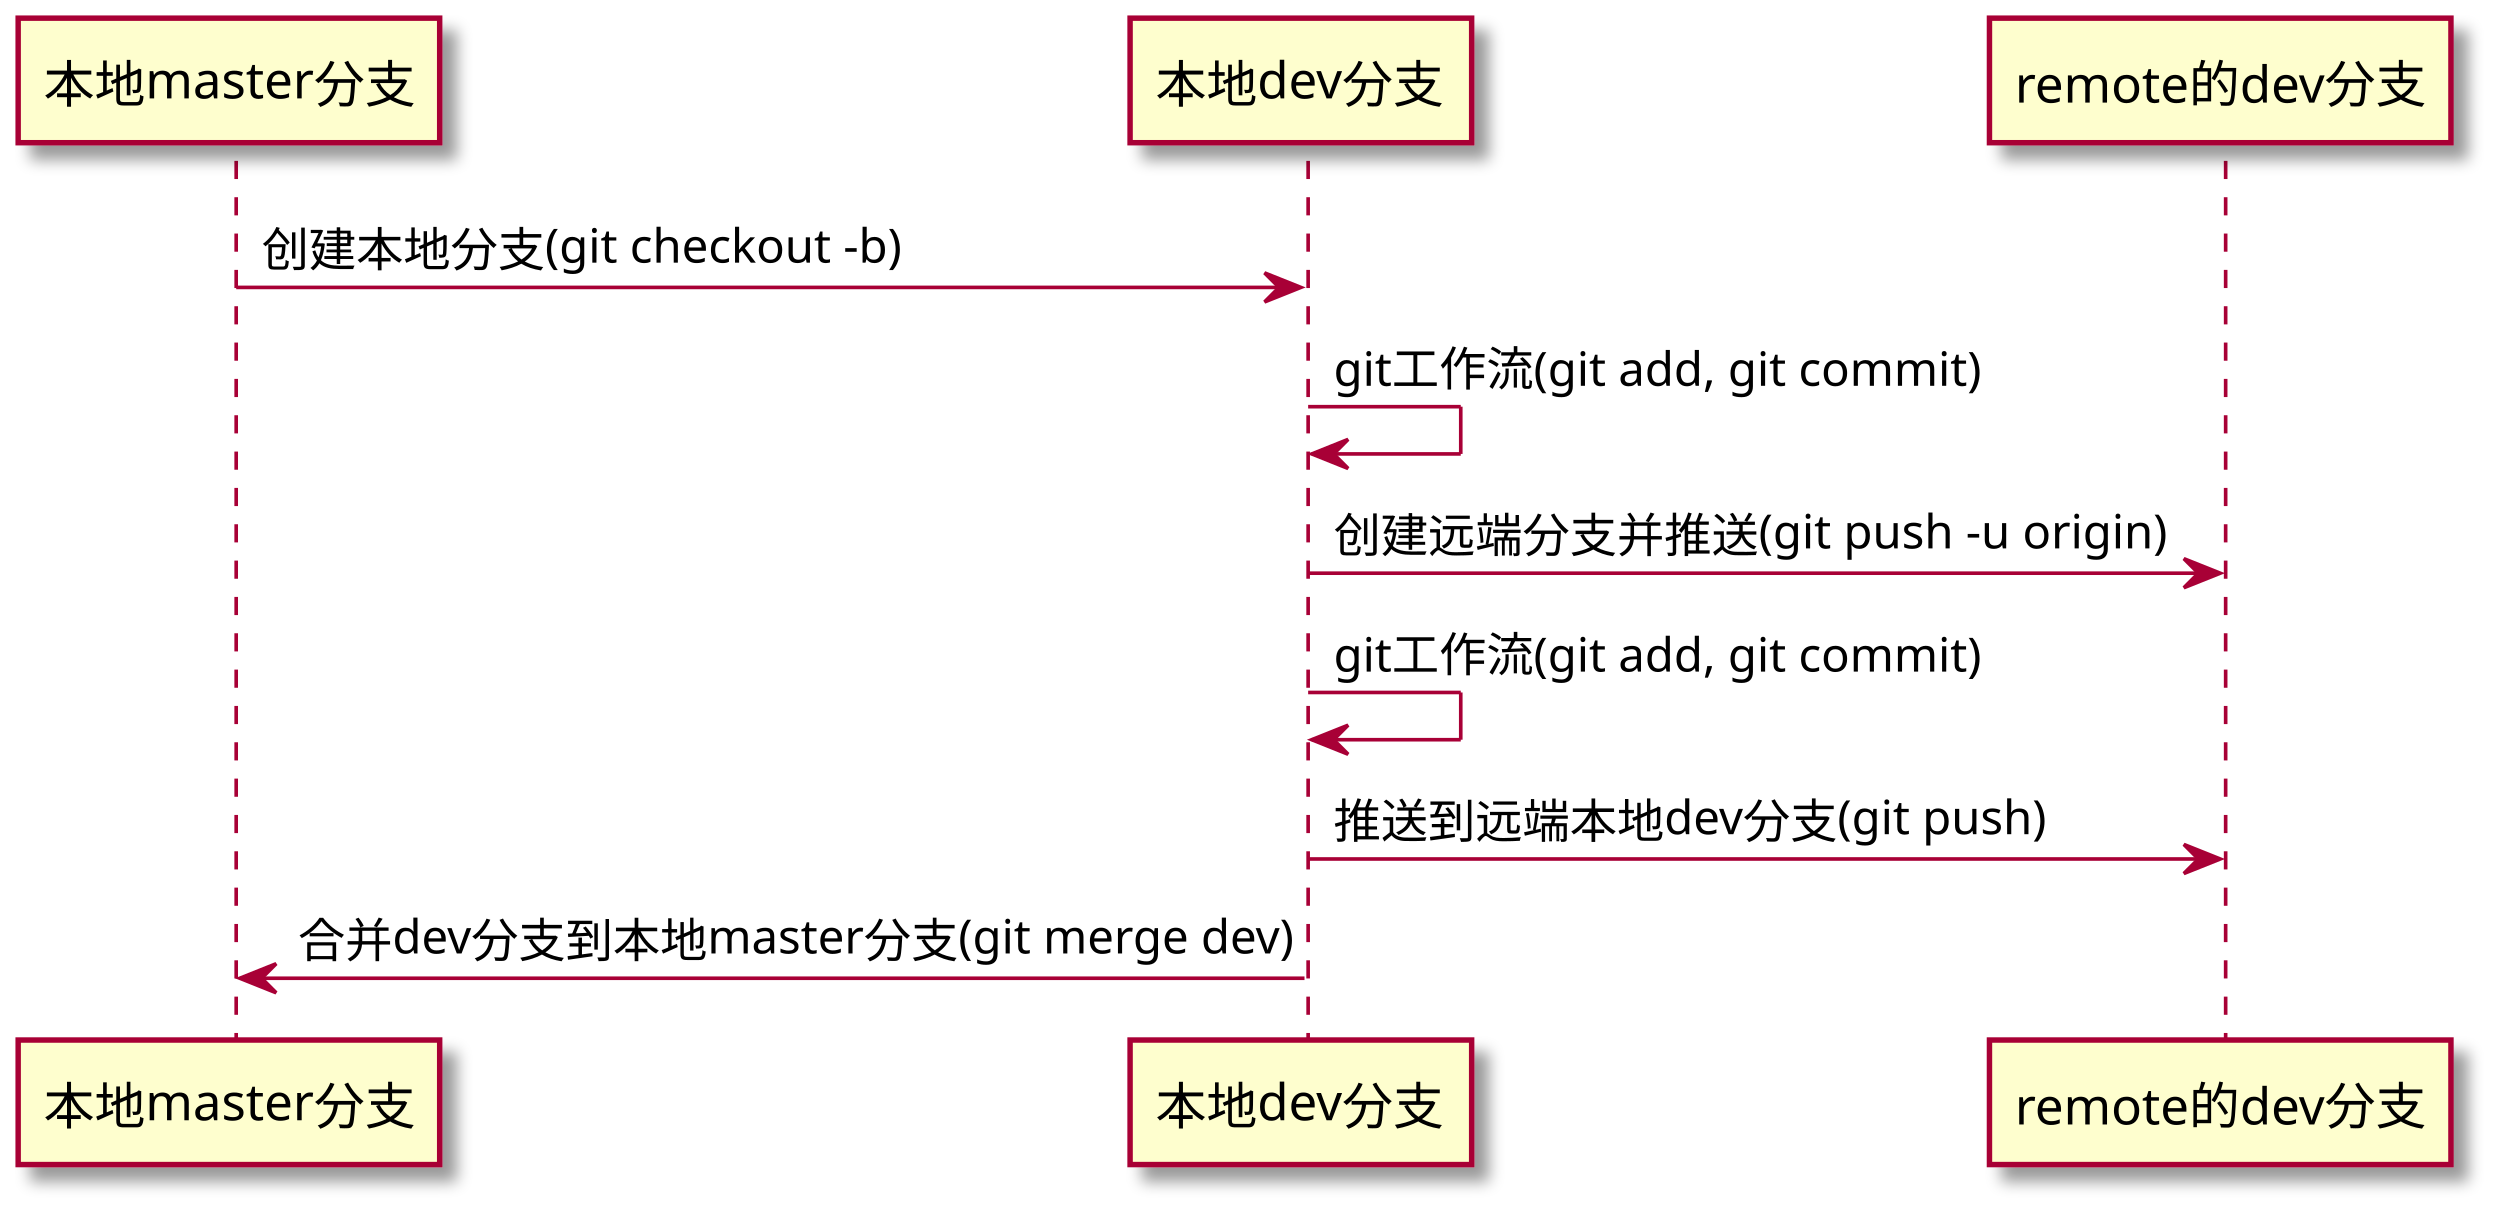
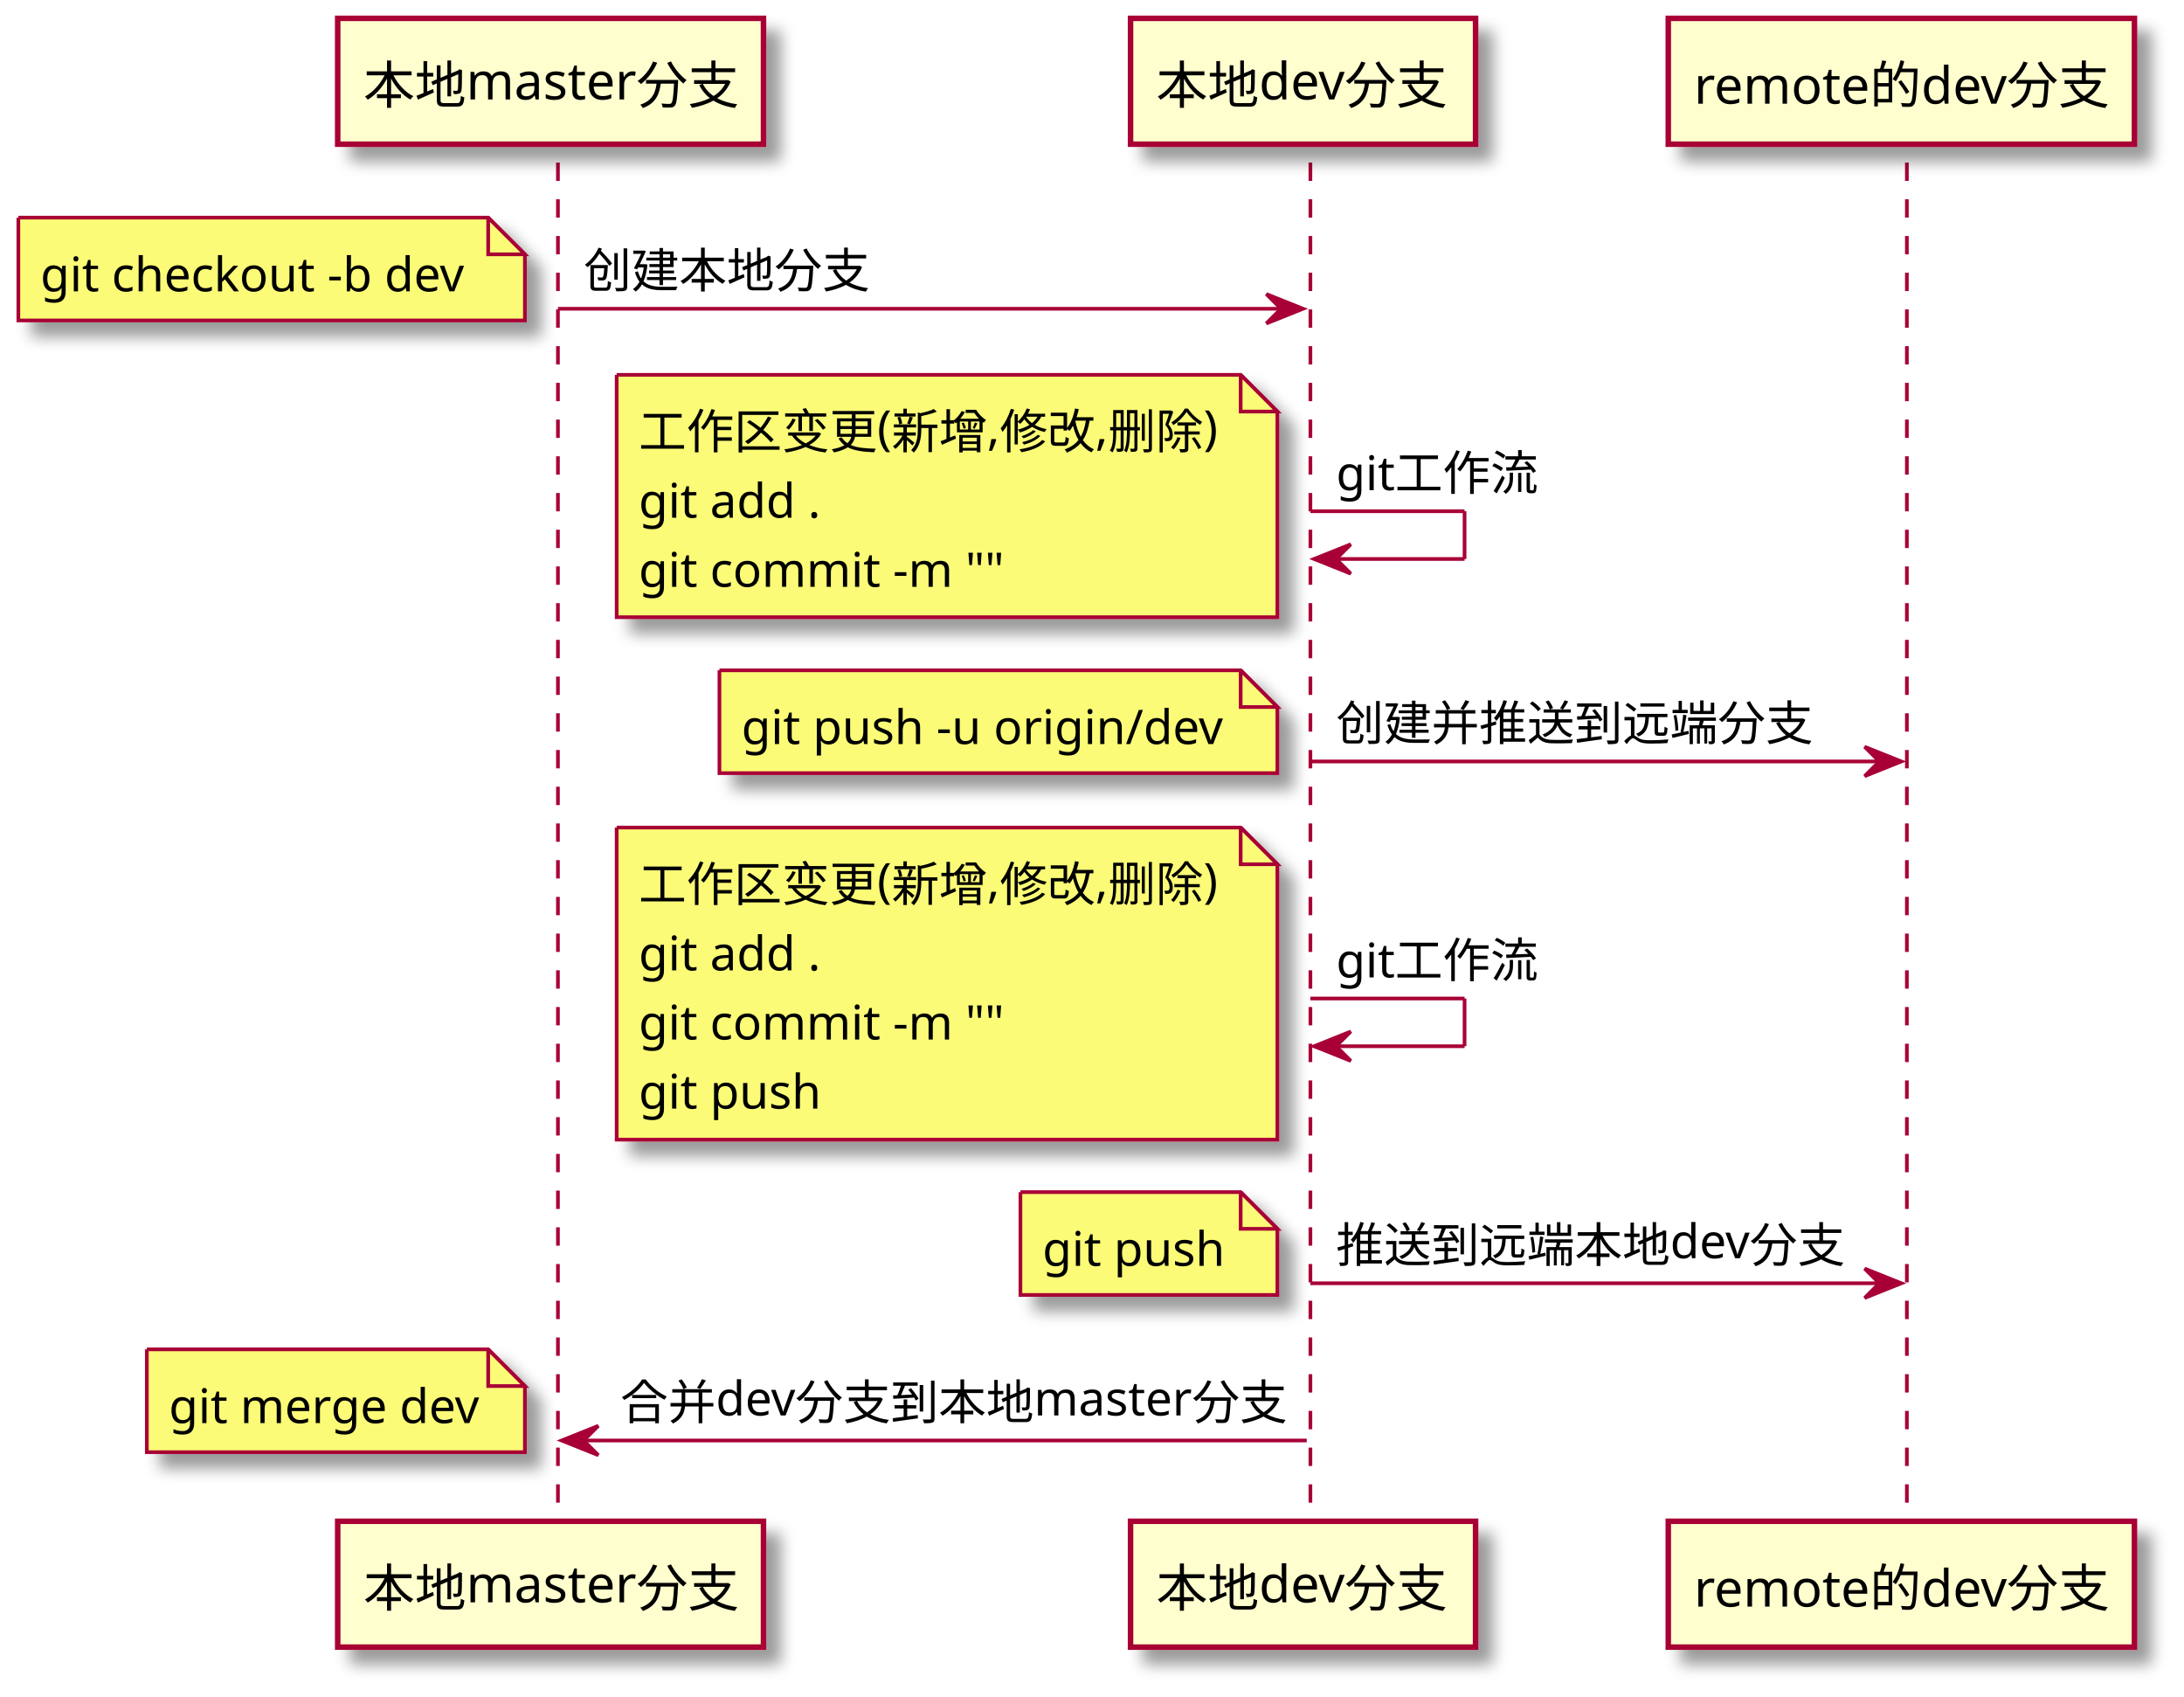
- <svg xmlns="http://www.w3.org/2000/svg" contentScriptType="application/ecmascript" contentStyleType="text/css" height="334px" preserveAspectRatio="none" style="width:688px;height:334px;" version="1.1" viewBox="0 0 688 334" width="688px" zoomAndPan="magnify">
+ <svg xmlns="http://www.w3.org/2000/svg" contentScriptType="application/ecmascript" contentStyleType="text/css" height="462px" preserveAspectRatio="none" style="width:595px;height:462px;" version="1.1" viewBox="0 0 595 462" width="595px" zoomAndPan="magnify">
  <defs>
-     <filter height="300%" id="f10blb82e0493j" width="300%" x="-1" y="-1">
+     <filter height="300%" id="fa7xpgfs8s0lp" width="300%" x="-1" y="-1">
      <feGaussianBlur result="blurOut" stdDeviation="2.0" />
      <feColorMatrix in="blurOut" result="blurOut2" type="matrix" values="0 0 0 0 0 0 0 0 0 0 0 0 0 0 0 0 0 0 .4 0" />
      <feOffset dx="4.0" dy="4.0" in="blurOut2" result="blurOut3" />
      <feBlend in="SourceGraphic" in2="blurOut3" mode="normal" />
    </filter>
  </defs>
  <g>
-     <line style="stroke: #A80036; stroke-width: 1.0; stroke-dasharray: 5.0,5.0;" x1="65" x2="65" y1="44.272" y2="287.216" />
-     <line style="stroke: #A80036; stroke-width: 1.0; stroke-dasharray: 5.0,5.0;" x1="360" x2="360" y1="44.272" y2="287.216" />
-     <line style="stroke: #A80036; stroke-width: 1.0; stroke-dasharray: 5.0,5.0;" x1="612.5" x2="612.5" y1="44.272" y2="287.216" />
-     <rect fill="#FEFECE" filter="url(#f10blb82e0493j)" height="34.272" style="stroke: #A80036; stroke-width: 1.5;" width="116" x="5" y="5" />
-     <text fill="#000000" font-family="sans-serif" font-size="14" lengthAdjust="spacingAndGlyphs" textLength="102" x="12" y="28.24">本地master分支</text>
-     <rect fill="#FEFECE" filter="url(#f10blb82e0493j)" height="34.272" style="stroke: #A80036; stroke-width: 1.5;" width="116" x="5" y="286.216" />
-     <text fill="#000000" font-family="sans-serif" font-size="14" lengthAdjust="spacingAndGlyphs" textLength="102" x="12" y="309.456">本地master分支</text>
-     <rect fill="#FEFECE" filter="url(#f10blb82e0493j)" height="34.272" style="stroke: #A80036; stroke-width: 1.5;" width="94" x="311" y="5" />
-     <text fill="#000000" font-family="sans-serif" font-size="14" lengthAdjust="spacingAndGlyphs" textLength="80" x="318" y="28.24">本地dev分支</text>
-     <rect fill="#FEFECE" filter="url(#f10blb82e0493j)" height="34.272" style="stroke: #A80036; stroke-width: 1.5;" width="94" x="311" y="286.216" />
-     <text fill="#000000" font-family="sans-serif" font-size="14" lengthAdjust="spacingAndGlyphs" textLength="80" x="318" y="309.456">本地dev分支</text>
-     <rect fill="#FEFECE" filter="url(#f10blb82e0493j)" height="34.272" style="stroke: #A80036; stroke-width: 1.5;" width="127" x="547.5" y="5" />
-     <text fill="#000000" font-family="sans-serif" font-size="14" lengthAdjust="spacingAndGlyphs" textLength="113" x="554.5" y="28.24">remote的dev分支</text>
-     <rect fill="#FEFECE" filter="url(#f10blb82e0493j)" height="34.272" style="stroke: #A80036; stroke-width: 1.5;" width="127" x="547.5" y="286.216" />
-     <text fill="#000000" font-family="sans-serif" font-size="14" lengthAdjust="spacingAndGlyphs" textLength="113" x="554.5" y="309.456">remote的dev分支</text>
-     <polygon fill="#A80036" points="348,75.096,358,79.096,348,83.096,352,79.096" style="stroke: #A80036; stroke-width: 1.0;" />
-     <line style="stroke: #A80036; stroke-width: 1.0;" x1="65" x2="354" y1="79.096" y2="79.096" />
-     <text fill="#000000" font-family="sans-serif" font-size="13" lengthAdjust="spacingAndGlyphs" textLength="178" x="72" y="73.352">创建本地分支(git checkout -b)</text>
-     <line style="stroke: #A80036; stroke-width: 1.0;" x1="360" x2="402" y1="111.92" y2="111.92" />
-     <line style="stroke: #A80036; stroke-width: 1.0;" x1="402" x2="402" y1="111.92" y2="124.92" />
-     <line style="stroke: #A80036; stroke-width: 1.0;" x1="361" x2="402" y1="124.92" y2="124.92" />
-     <polygon fill="#A80036" points="371,120.92,361,124.92,371,128.92,367,124.92" style="stroke: #A80036; stroke-width: 1.0;" />
-     <text fill="#000000" font-family="sans-serif" font-size="13" lengthAdjust="spacingAndGlyphs" textLength="179" x="367" y="106.176">git工作流(git add, git commit)</text>
-     <polygon fill="#A80036" points="601,153.744,611,157.744,601,161.744,605,157.744" style="stroke: #A80036; stroke-width: 1.0;" />
-     <line style="stroke: #A80036; stroke-width: 1.0;" x1="360" x2="607" y1="157.744" y2="157.744" />
-     <text fill="#000000" font-family="sans-serif" font-size="13" lengthAdjust="spacingAndGlyphs" textLength="229" x="367" y="152">创建远端分支并推送(git push -u origin)</text>
-     <line style="stroke: #A80036; stroke-width: 1.0;" x1="360" x2="402" y1="190.568" y2="190.568" />
-     <line style="stroke: #A80036; stroke-width: 1.0;" x1="402" x2="402" y1="190.568" y2="203.568" />
-     <line style="stroke: #A80036; stroke-width: 1.0;" x1="361" x2="402" y1="203.568" y2="203.568" />
-     <polygon fill="#A80036" points="371,199.568,361,203.568,371,207.568,367,203.568" style="stroke: #A80036; stroke-width: 1.0;" />
-     <text fill="#000000" font-family="sans-serif" font-size="13" lengthAdjust="spacingAndGlyphs" textLength="179" x="367" y="184.824">git工作流(git add, git commit)</text>
-     <polygon fill="#A80036" points="601,232.392,611,236.392,601,240.392,605,236.392" style="stroke: #A80036; stroke-width: 1.0;" />
-     <line style="stroke: #A80036; stroke-width: 1.0;" x1="360" x2="607" y1="236.392" y2="236.392" />
-     <text fill="#000000" font-family="sans-serif" font-size="13" lengthAdjust="spacingAndGlyphs" textLength="196" x="367" y="230.648">推送到远端本地dev分支(git push)</text>
-     <polygon fill="#A80036" points="76,265.216,66,269.216,76,273.216,72,269.216" style="stroke: #A80036; stroke-width: 1.0;" />
-     <line style="stroke: #A80036; stroke-width: 1.0;" x1="70" x2="359" y1="269.216" y2="269.216" />
-     <text fill="#000000" font-family="sans-serif" font-size="13" lengthAdjust="spacingAndGlyphs" textLength="271" x="82" y="263.472">合并dev分支到本地master分支(git merge dev)</text>
+     <line style="stroke: #A80036; stroke-width: 1.0; stroke-dasharray: 5.0,5.0;" x1="152" x2="152" y1="44.272" y2="415.336" />
+     <line style="stroke: #A80036; stroke-width: 1.0; stroke-dasharray: 5.0,5.0;" x1="357" x2="357" y1="44.272" y2="415.336" />
+     <line style="stroke: #A80036; stroke-width: 1.0; stroke-dasharray: 5.0,5.0;" x1="519.5" x2="519.5" y1="44.272" y2="415.336" />
+     <rect fill="#FEFECE" filter="url(#fa7xpgfs8s0lp)" height="34.272" style="stroke: #A80036; stroke-width: 1.5;" width="116" x="92" y="5" />
+     <text fill="#000000" font-family="sans-serif" font-size="14" lengthAdjust="spacingAndGlyphs" textLength="102" x="99" y="28.24">本地master分支</text>
+     <rect fill="#FEFECE" filter="url(#fa7xpgfs8s0lp)" height="34.272" style="stroke: #A80036; stroke-width: 1.5;" width="116" x="92" y="414.336" />
+     <text fill="#000000" font-family="sans-serif" font-size="14" lengthAdjust="spacingAndGlyphs" textLength="102" x="99" y="437.576">本地master分支</text>
+     <rect fill="#FEFECE" filter="url(#fa7xpgfs8s0lp)" height="34.272" style="stroke: #A80036; stroke-width: 1.5;" width="94" x="308" y="5" />
+     <text fill="#000000" font-family="sans-serif" font-size="14" lengthAdjust="spacingAndGlyphs" textLength="80" x="315" y="28.24">本地dev分支</text>
+     <rect fill="#FEFECE" filter="url(#fa7xpgfs8s0lp)" height="34.272" style="stroke: #A80036; stroke-width: 1.5;" width="94" x="308" y="414.336" />
+     <text fill="#000000" font-family="sans-serif" font-size="14" lengthAdjust="spacingAndGlyphs" textLength="80" x="315" y="437.576">本地dev分支</text>
+     <rect fill="#FEFECE" filter="url(#fa7xpgfs8s0lp)" height="34.272" style="stroke: #A80036; stroke-width: 1.5;" width="127" x="454.5" y="5" />
+     <text fill="#000000" font-family="sans-serif" font-size="14" lengthAdjust="spacingAndGlyphs" textLength="113" x="461.5" y="28.24">remote的dev分支</text>
+     <rect fill="#FEFECE" filter="url(#fa7xpgfs8s0lp)" height="34.272" style="stroke: #A80036; stroke-width: 1.5;" width="127" x="454.5" y="414.336" />
+     <text fill="#000000" font-family="sans-serif" font-size="14" lengthAdjust="spacingAndGlyphs" textLength="113" x="461.5" y="437.576">remote的dev分支</text>
+     <polygon fill="#A80036" points="345,80.096,355,84.096,345,88.096,349,84.096" style="stroke: #A80036; stroke-width: 1.0;" />
+     <line style="stroke: #A80036; stroke-width: 1.0;" x1="152" x2="351" y1="84.096" y2="84.096" />
+     <text fill="#000000" font-family="sans-serif" font-size="13" lengthAdjust="spacingAndGlyphs" textLength="78" x="159" y="78.352">创建本地分支</text>
+     <path d="M5,59.272 L5,87.272 L143,87.272 L143,69.272 L133,59.272 L5,59.272 " fill="#FBFB77" filter="url(#fa7xpgfs8s0lp)" style="stroke: #A80036; stroke-width: 1.0;" />
+     <path d="M133,59.272 L133,69.272 L143,69.272 L133,59.272 " fill="#FBFB77" style="stroke: #A80036; stroke-width: 1.0;" />
+     <text fill="#000000" font-family="sans-serif" font-size="13" lengthAdjust="spacingAndGlyphs" textLength="117" x="11" y="79.352">git checkout -b dev</text>
+     <line style="stroke: #A80036; stroke-width: 1.0;" x1="357" x2="399" y1="139.244" y2="139.244" />
+     <line style="stroke: #A80036; stroke-width: 1.0;" x1="399" x2="399" y1="139.244" y2="152.244" />
+     <line style="stroke: #A80036; stroke-width: 1.0;" x1="358" x2="399" y1="152.244" y2="152.244" />
+     <polygon fill="#A80036" points="368,148.244,358,152.244,368,156.244,364,152.244" style="stroke: #A80036; stroke-width: 1.0;" />
+     <text fill="#000000" font-family="sans-serif" font-size="13" lengthAdjust="spacingAndGlyphs" textLength="55" x="364" y="133.5">git工作流</text>
+     <path d="M168,102.096 L168,168.096 L348,168.096 L348,112.096 L338,102.096 L168,102.096 " fill="#FBFB77" filter="url(#fa7xpgfs8s0lp)" style="stroke: #A80036; stroke-width: 1.0;" />
+     <path d="M338,102.096 L338,112.096 L348,112.096 L338,102.096 " fill="#FBFB77" style="stroke: #A80036; stroke-width: 1.0;" />
+     <text fill="#000000" font-family="sans-serif" font-size="13" lengthAdjust="spacingAndGlyphs" textLength="159" x="174" y="122.176">工作区变更(新增,修改,删除)</text>
+     <text fill="#000000" font-family="sans-serif" font-size="13" lengthAdjust="spacingAndGlyphs" textLength="49" x="174" y="141">git add .</text>
+     <text fill="#000000" font-family="sans-serif" font-size="13" lengthAdjust="spacingAndGlyphs" textLength="102" x="174" y="159.824">git commit -m ""</text>
+     <polygon fill="#A80036" points="508,203.392,518,207.392,508,211.392,512,207.392" style="stroke: #A80036; stroke-width: 1.0;" />
+     <line style="stroke: #A80036; stroke-width: 1.0;" x1="357" x2="514" y1="207.392" y2="207.392" />
+     <text fill="#000000" font-family="sans-serif" font-size="13" lengthAdjust="spacingAndGlyphs" textLength="130" x="364" y="201.648">创建并推送到远端分支</text>
+     <path d="M196,182.568 L196,210.568 L348,210.568 L348,192.568 L338,182.568 L196,182.568 " fill="#FBFB77" filter="url(#fa7xpgfs8s0lp)" style="stroke: #A80036; stroke-width: 1.0;" />
+     <path d="M338,182.568 L338,192.568 L348,192.568 L338,182.568 " fill="#FBFB77" style="stroke: #A80036; stroke-width: 1.0;" />
+     <text fill="#000000" font-family="sans-serif" font-size="13" lengthAdjust="spacingAndGlyphs" textLength="131" x="202" y="202.648">git push -u origin/dev</text>
+     <line style="stroke: #A80036; stroke-width: 1.0;" x1="357" x2="399" y1="271.952" y2="271.952" />
+     <line style="stroke: #A80036; stroke-width: 1.0;" x1="399" x2="399" y1="271.952" y2="284.952" />
+     <line style="stroke: #A80036; stroke-width: 1.0;" x1="358" x2="399" y1="284.952" y2="284.952" />
+     <polygon fill="#A80036" points="368,280.952,358,284.952,368,288.952,364,284.952" style="stroke: #A80036; stroke-width: 1.0;" />
+     <text fill="#000000" font-family="sans-serif" font-size="13" lengthAdjust="spacingAndGlyphs" textLength="55" x="364" y="266.208">git工作流</text>
+     <path d="M168,225.392 L168,310.392 L348,310.392 L348,235.392 L338,225.392 L168,225.392 " fill="#FBFB77" filter="url(#fa7xpgfs8s0lp)" style="stroke: #A80036; stroke-width: 1.0;" />
+     <path d="M338,225.392 L338,235.392 L348,235.392 L338,225.392 " fill="#FBFB77" style="stroke: #A80036; stroke-width: 1.0;" />
+     <text fill="#000000" font-family="sans-serif" font-size="13" lengthAdjust="spacingAndGlyphs" textLength="159" x="174" y="245.472">工作区变更(新增,修改,删除)</text>
+     <text fill="#000000" font-family="sans-serif" font-size="13" lengthAdjust="spacingAndGlyphs" textLength="49" x="174" y="264.296">git add .</text>
+     <text fill="#000000" font-family="sans-serif" font-size="13" lengthAdjust="spacingAndGlyphs" textLength="102" x="174" y="283.12">git commit -m ""</text>
+     <text fill="#000000" font-family="sans-serif" font-size="13" lengthAdjust="spacingAndGlyphs" textLength="49" x="174" y="301.944">git push</text>
+     <polygon fill="#A80036" points="508,345.512,518,349.512,508,353.512,512,349.512" style="stroke: #A80036; stroke-width: 1.0;" />
+     <line style="stroke: #A80036; stroke-width: 1.0;" x1="357" x2="514" y1="349.512" y2="349.512" />
+     <text fill="#000000" font-family="sans-serif" font-size="13" lengthAdjust="spacingAndGlyphs" textLength="139" x="364" y="343.768">推送到远端本地dev分支</text>
+     <path d="M278,324.688 L278,352.688 L348,352.688 L348,334.688 L338,324.688 L278,324.688 " fill="#FBFB77" filter="url(#fa7xpgfs8s0lp)" style="stroke: #A80036; stroke-width: 1.0;" />
+     <path d="M338,324.688 L338,334.688 L348,334.688 L338,324.688 " fill="#FBFB77" style="stroke: #A80036; stroke-width: 1.0;" />
+     <text fill="#000000" font-family="sans-serif" font-size="13" lengthAdjust="spacingAndGlyphs" textLength="49" x="284" y="344.768">git push</text>
+     <polygon fill="#A80036" points="163,388.336,153,392.336,163,396.336,159,392.336" style="stroke: #A80036; stroke-width: 1.0;" />
+     <line style="stroke: #A80036; stroke-width: 1.0;" x1="157" x2="356" y1="392.336" y2="392.336" />
+     <text fill="#000000" font-family="sans-serif" font-size="13" lengthAdjust="spacingAndGlyphs" textLength="181" x="169" y="386.592">合并dev分支到本地master分支</text>
+     <path d="M40,367.512 L40,395.512 L143,395.512 L143,377.512 L133,367.512 L40,367.512 " fill="#FBFB77" filter="url(#fa7xpgfs8s0lp)" style="stroke: #A80036; stroke-width: 1.0;" />
+     <path d="M133,367.512 L133,377.512 L143,377.512 L133,367.512 " fill="#FBFB77" style="stroke: #A80036; stroke-width: 1.0;" />
+     <text fill="#000000" font-family="sans-serif" font-size="13" lengthAdjust="spacingAndGlyphs" textLength="82" x="46" y="387.592">git merge dev</text>
  </g>
</svg>
